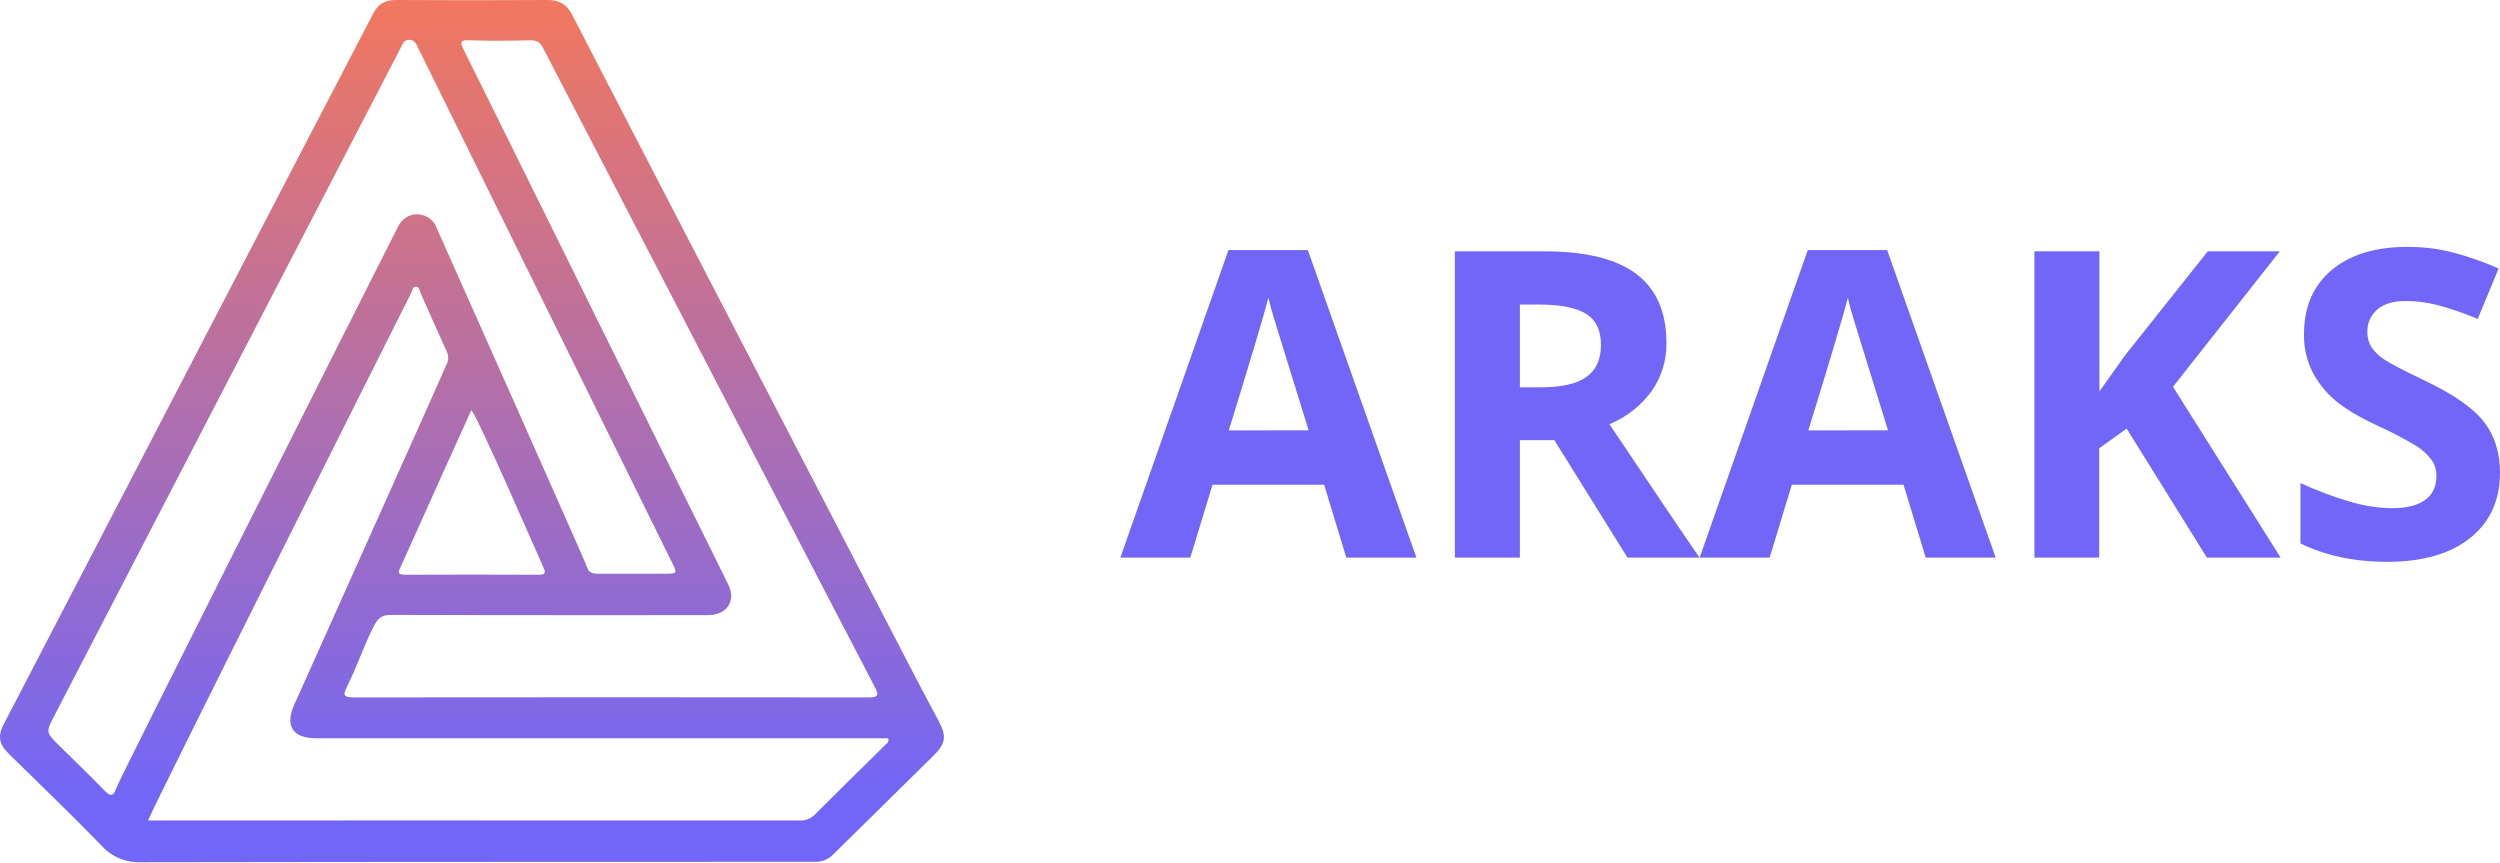
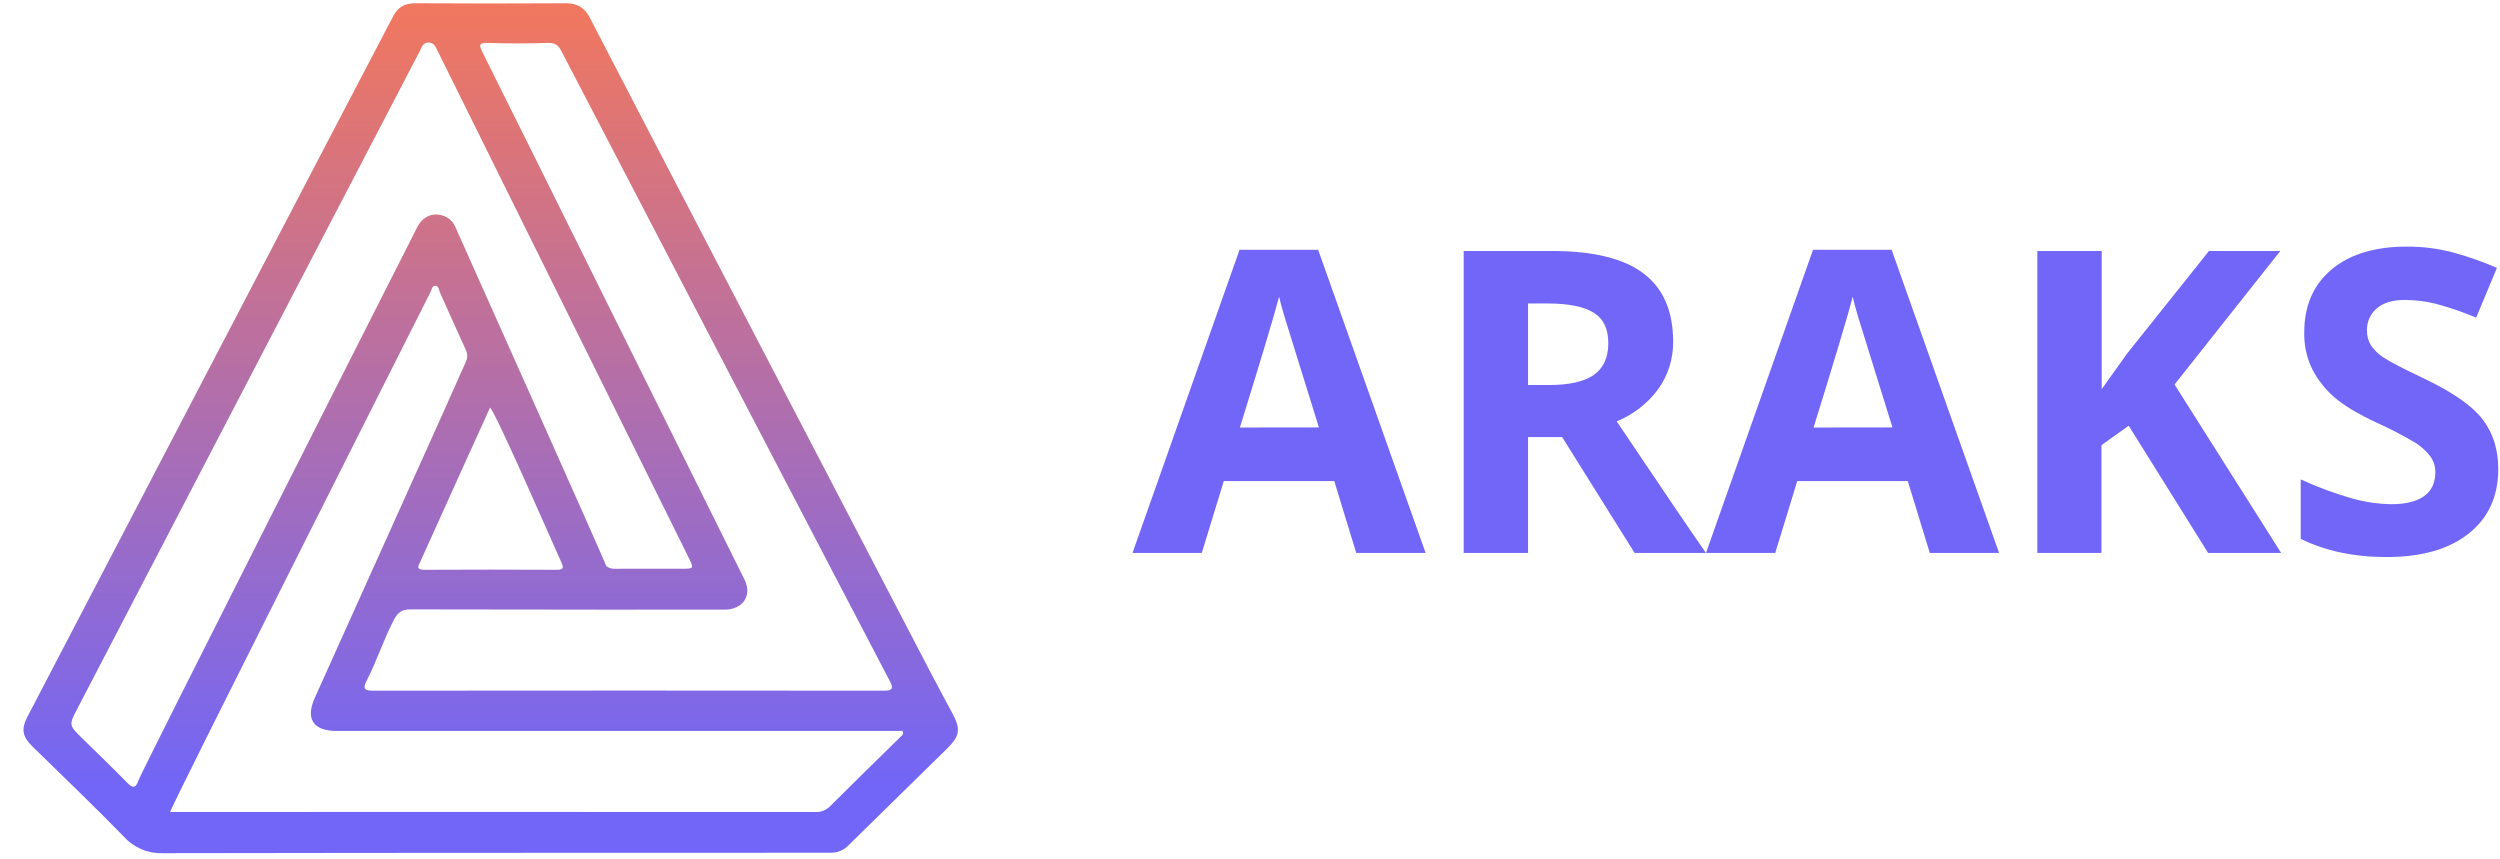
- <svg xmlns="http://www.w3.org/2000/svg" viewBox="0 0 922.88 318.3" class="orange">
+ <svg xmlns="http://www.w3.org/2000/svg" width="99" height="34" viewBox="0 0 99 34" fill="none">
+   <path d="M53.707 21.895L52.837 19.05H48.462L47.591 21.895H44.848L49.086 9.891H52.199L56.454 21.895H53.707ZM52.229 16.926C51.424 14.346 50.971 12.888 50.869 12.55C50.769 12.213 50.695 11.945 50.652 11.749C50.471 12.447 49.954 14.174 49.099 16.93L52.229 16.926Z" fill="#7166F8" />
+   <path d="M60.511 17.308V21.895H57.962V9.939H61.459C63.092 9.939 64.299 10.235 65.081 10.826C65.863 11.418 66.255 12.316 66.256 13.522C66.266 14.193 66.061 14.85 65.673 15.399C65.252 15.972 64.681 16.417 64.021 16.686C65.829 19.374 67.006 21.111 67.553 21.895H64.729L61.861 17.308H60.511ZM60.511 15.247H61.333C62.138 15.247 62.731 15.114 63.114 14.847C63.498 14.579 63.689 14.16 63.689 13.587C63.689 13.019 63.493 12.616 63.102 12.377C62.71 12.138 62.104 12.018 61.283 12.017H60.511V15.247Z" fill="#7166F8" />
+   <path d="M76.419 21.895L75.549 19.05H71.171L70.3 21.895H67.558L71.796 9.891H74.908L79.163 21.895H76.419ZM74.941 16.926C74.136 14.346 73.683 12.888 73.582 12.55C73.481 12.213 73.408 11.945 73.369 11.749C73.189 12.447 72.672 14.174 71.818 16.93L74.941 16.926Z" fill="#7166F8" />
+   <path d="M90.332 21.895H87.441L84.296 16.858L83.219 17.627V21.895H80.679V9.939H83.228V15.41L84.23 14.004L87.475 9.939H90.3L86.112 15.226L90.332 21.895Z" fill="#7166F8" />
+   <path d="M98.931 18.575C98.931 19.655 98.542 20.505 97.763 21.127C96.984 21.748 95.899 22.059 94.506 22.059C93.224 22.059 92.091 21.82 91.108 21.34V18.985C91.773 19.291 92.461 19.545 93.166 19.745C93.668 19.884 94.185 19.959 94.706 19.966C95.264 19.966 95.693 19.86 95.991 19.649C96.289 19.437 96.439 19.12 96.439 18.697C96.442 18.473 96.373 18.254 96.241 18.072C96.082 17.863 95.886 17.684 95.663 17.543C95.16 17.243 94.64 16.973 94.106 16.733C93.373 16.39 92.822 16.06 92.455 15.744C92.094 15.435 91.796 15.06 91.576 14.64C91.349 14.183 91.237 13.678 91.248 13.168C91.248 12.11 91.608 11.279 92.328 10.673C93.048 10.068 94.043 9.765 95.313 9.766C95.916 9.763 96.516 9.837 97.099 9.987C97.707 10.149 98.302 10.356 98.878 10.608L98.056 12.579C97.539 12.36 97.006 12.177 96.463 12.031C96.059 11.93 95.644 11.879 95.227 11.878C94.745 11.878 94.376 11.989 94.119 12.213C93.993 12.321 93.892 12.455 93.825 12.607C93.758 12.758 93.727 12.923 93.732 13.088C93.727 13.294 93.782 13.497 93.888 13.673C94.019 13.866 94.188 14.03 94.385 14.155C94.612 14.311 95.15 14.591 95.999 14.994C97.122 15.528 97.891 16.063 98.307 16.601C98.722 17.139 98.93 17.797 98.931 18.575Z" fill="#7166F8" />
+   <path d="M37.727 28.271C37.425 27.703 37.115 27.14 36.82 26.568C36.297 25.556 24.304 2.554 23.357 0.702C23.155 0.308 22.868 0.129 22.417 0.129C20.425 0.141 18.433 0.141 16.441 0.129C16.042 0.129 15.769 0.272 15.581 0.622C14.957 1.793 2.497 25.677 1.082 28.39C0.83 28.874 0.892 29.177 1.282 29.558C2.497 30.747 3.725 31.92 4.912 33.138C5.105 33.352 5.344 33.521 5.61 33.633C5.876 33.745 6.164 33.797 6.453 33.786C14.97 33.768 32.605 33.77 32.906 33.769C33.035 33.769 33.164 33.743 33.283 33.693C33.402 33.642 33.51 33.568 33.599 33.475C34.899 32.195 36.206 30.923 37.506 29.643C38.009 29.149 38.049 28.877 37.727 28.271ZM19.326 1.7C20.117 1.727 20.91 1.723 21.701 1.7C21.981 1.692 22.118 1.794 22.232 2.025C22.708 2.953 34.841 26.23 35.241 26.979C35.381 27.245 35.358 27.352 35.015 27.351C28.274 27.344 21.532 27.344 14.79 27.351C14.451 27.351 14.348 27.29 14.519 26.957C14.917 26.179 15.185 25.343 15.588 24.565C15.749 24.259 15.896 24.131 16.255 24.132C20.322 24.145 28.646 24.143 28.742 24.14C29.428 24.118 29.79 23.569 29.485 22.958C28.888 21.772 19.693 3.223 19.097 2.051C18.955 1.763 18.983 1.69 19.326 1.7ZM19.408 16.136C19.705 16.491 22.021 21.822 22.223 22.252C22.319 22.456 22.34 22.569 22.045 22.564C20.3 22.555 18.555 22.555 16.812 22.564C16.434 22.564 16.581 22.381 16.657 22.214C17.482 20.387 19.319 16.319 19.408 16.136ZM5.479 30.913C5.382 31.194 5.273 31.239 5.043 31.003C4.454 30.398 3.844 29.815 3.243 29.224C2.725 28.713 2.723 28.713 3.073 28.043C3.761 26.722 16.27 2.691 16.627 2.018C16.697 1.888 16.733 1.701 16.945 1.684C17.177 1.666 17.248 1.847 17.323 2.002C18.398 4.177 27.185 21.907 27.255 22.05C27.49 22.522 27.493 22.522 26.985 22.523C26.173 22.523 25.361 22.523 24.549 22.523C24.375 22.523 24.195 22.546 24.038 22.437C24.038 22.437 23.912 22.314 24.011 22.419C23.962 22.246 18.702 10.484 18.047 9.022C17.98 8.842 17.852 8.692 17.683 8.599C17.234 8.372 16.765 8.517 16.522 8.997C15.226 11.549 5.603 30.549 5.479 30.913ZM35.689 29.151C34.749 30.076 33.803 30.997 32.869 31.929C32.794 32.006 32.703 32.066 32.603 32.105C32.503 32.144 32.395 32.161 32.288 32.155C23.921 32.15 6.918 32.155 6.734 32.155C6.965 31.55 16.059 13.525 17.046 11.571C17.093 11.477 17.105 11.326 17.221 11.318C17.375 11.309 17.377 11.48 17.423 11.584C17.764 12.338 18.094 13.096 18.442 13.845C18.48 13.922 18.501 14.007 18.501 14.093C18.501 14.179 18.48 14.264 18.442 14.34C18.208 14.903 13.631 25.034 12.465 27.636C12.089 28.475 12.411 28.946 13.333 28.946H35.739C35.749 28.963 35.756 28.981 35.76 29.001C35.763 29.02 35.762 29.04 35.757 29.059C35.752 29.078 35.744 29.096 35.732 29.112C35.721 29.128 35.706 29.141 35.689 29.151Z" fill="url(#paint0_linear_2202:378)" />
  <defs>
-     <style>.cls-1{fill:#7166f8;}.cls-2{fill:url(#linear-gradient);}</style>
-     <linearGradient id="linear-gradient" x1="174.23" y1="-28.4" x2="174.23" y2="295.61" gradientUnits="userSpaceOnUse">
-       <stop offset="0" stop-color="#fe794f" />
-       <stop offset="1" stop-color="#7166f8" />
+     <linearGradient id="paint0_linear_2202:378" x1="19.432" y1="-2.874" x2="19.432" y2="31.386" gradientUnits="userSpaceOnUse">
+       <stop stop-color="#FE794F" />
+       <stop offset="1" stop-color="#7166F8" />
    </linearGradient>
  </defs>
-   <g id="Layer_2" data-name="Layer 2">
-     <g id="Layer_1-2" data-name="Layer 1">
-       <path class="cls-1" d="M497,205.85l-8.19-26.91H447.61l-8.2,26.91H413.58L453.49,92.32H482.8l40.07,113.53Zm-13.92-47q-11.37-36.59-12.8-41.38c-.95-3.19-1.64-5.72-2.05-7.58q-2.55,9.9-14.62,49Z" />
-       <path class="cls-1" d="M561.07,162.47v43.38h-24V92.78H570q23.06,0,34.11,8.39t11.06,25.49a30,30,0,0,1-5.49,17.75,36.32,36.32,0,0,1-15.55,12.18q25.53,38.13,33.26,49.26h-26.6l-27-43.38Zm0-19.49h7.74q11.37,0,16.78-3.79T591,127.28q0-8.06-5.53-11.45t-17.13-3.4h-7.27Z" />
-       <path class="cls-1" d="M710.88,205.85l-8.19-26.91H661.46l-8.2,26.91H627.43L667.34,92.32h29.31l40.07,113.53Zm-13.92-47q-11.37-36.59-12.8-41.38c-.95-3.19-1.64-5.72-2-7.58q-2.55,9.9-14.61,49Z" />
-       <path class="cls-1" d="M841.9,205.85H814.68l-29.62-47.64-10.14,7.27v40.37H751V92.78h24v51.74l9.44-13.3L815,92.78h26.6l-39.44,50Z" />
-       <path class="cls-1" d="M922.88,174.45q0,15.31-11,24.13t-30.67,8.82q-18.11,0-32-6.8V178.32a131.78,131.78,0,0,0,19.38,7.19,56.9,56.9,0,0,0,14.5,2.09q7.89,0,12.1-3c2.81-2,4.22-5,4.22-9a9.89,9.89,0,0,0-1.86-5.91,20.9,20.9,0,0,0-5.45-5,141.31,141.31,0,0,0-14.66-7.66q-10.36-4.87-15.55-9.36a35.14,35.14,0,0,1-8.27-10.44,29.82,29.82,0,0,1-3.09-13.92q0-15,10.17-23.59t28.11-8.58a66,66,0,0,1,16.82,2.09,116.14,116.14,0,0,1,16.75,5.87l-7.74,18.64a113.94,113.94,0,0,0-15-5.18A48.22,48.22,0,0,0,888,111.11q-6.81,0-10.44,3.17a10.45,10.45,0,0,0-3.64,8.28,10.27,10.27,0,0,0,1.47,5.53,16.2,16.2,0,0,0,4.68,4.56q3.21,2.21,15.2,7.93,15.86,7.57,21.73,15.2T922.88,174.45Z" />
-       <path class="cls-2" d="M346.51,266.15c-2.84-5.37-5.76-10.7-8.54-16.11C333.05,240.47,220.11,22.93,211.19,5.42,209.29,1.69,206.58,0,202.34,0Q174.2.17,146.06,0c-3.76,0-6.33,1.35-8.1,4.66C132.08,15.74,14.75,241.61,1.42,267.27c-2.37,4.58-1.79,7.44,1.89,11.05,11.44,11.24,23,22.34,34.18,33.85A18.53,18.53,0,0,0,52,318.3c80.21-.17,246.28-.15,249.11-.16a9,9,0,0,0,6.53-2.78c12.24-12.1,24.55-24.13,36.79-36.24C349.17,274.45,349.54,271.88,346.51,266.15ZM173.23,14.86c7.45.25,14.91.22,22.36,0,2.64-.08,3.93.89,5,3.07,4.49,8.78,118.74,228.91,122.51,236,1.32,2.51,1.1,3.53-2.13,3.52q-95.22-.11-190.46,0c-3.19,0-4.16-.58-2.55-3.73,3.75-7.36,6.27-15.26,10.07-22.62,1.51-2.9,2.9-4.11,6.28-4.1,38.3.13,116.69.11,117.59.08,6.46-.21,9.87-5.4,7-11.18-5.63-11.22-92.22-186.64-97.83-197.72C169.73,15.45,170,14.76,173.23,14.86ZM174,151.38c2.8,3.36,24.61,53.78,26.51,57.84.9,1.93,1.1,3-1.68,2.95q-24.65-.12-49.28,0c-3.56,0-2.17-1.73-1.46-3.31C155.86,191.59,173.16,153.11,174,151.38ZM42.83,291.13c-.91,2.66-1.94,3.09-4.11.85-5.54-5.72-11.29-11.23-16.95-16.82-4.88-4.83-4.89-4.83-1.6-11.17C26.65,251.5,144.45,24.23,147.81,17.87c.66-1.23,1-3,3-3.16,2.18-.17,2.85,1.54,3.56,3,10.12,20.57,92.87,188.25,93.53,189.6,2.21,4.47,2.24,4.47-2.55,4.48q-11.47,0-22.94,0c-1.64,0-3.33.21-4.81-.82,0,0-1.19-1.16-.25-.17-.46-1.63-50-112.87-56.17-126.7a7.55,7.55,0,0,0-3.42-4c-4.23-2.14-8.65-.77-10.94,3.77C134.62,108,44,287.69,42.83,291.13Zm284.49-16.66c-8.85,8.75-17.76,17.46-26.56,26.27a7.09,7.09,0,0,1-5.47,2.14c-78.79-.05-238.91,0-240.64,0,2.17-5.72,87.81-176.19,97.11-194.67.44-.89.55-2.32,1.64-2.39,1.46-.09,1.47,1.53,1.91,2.51,3.21,7.13,6.32,14.3,9.59,21.39a5.21,5.21,0,0,1,0,4.68c-2.2,5.32-45.3,101.13-56.28,125.74-3.54,7.94-.51,12.39,8.17,12.39h211A1.4,1.4,0,0,1,327.32,274.47Z" />
-     </g>
-   </g>
</svg>
